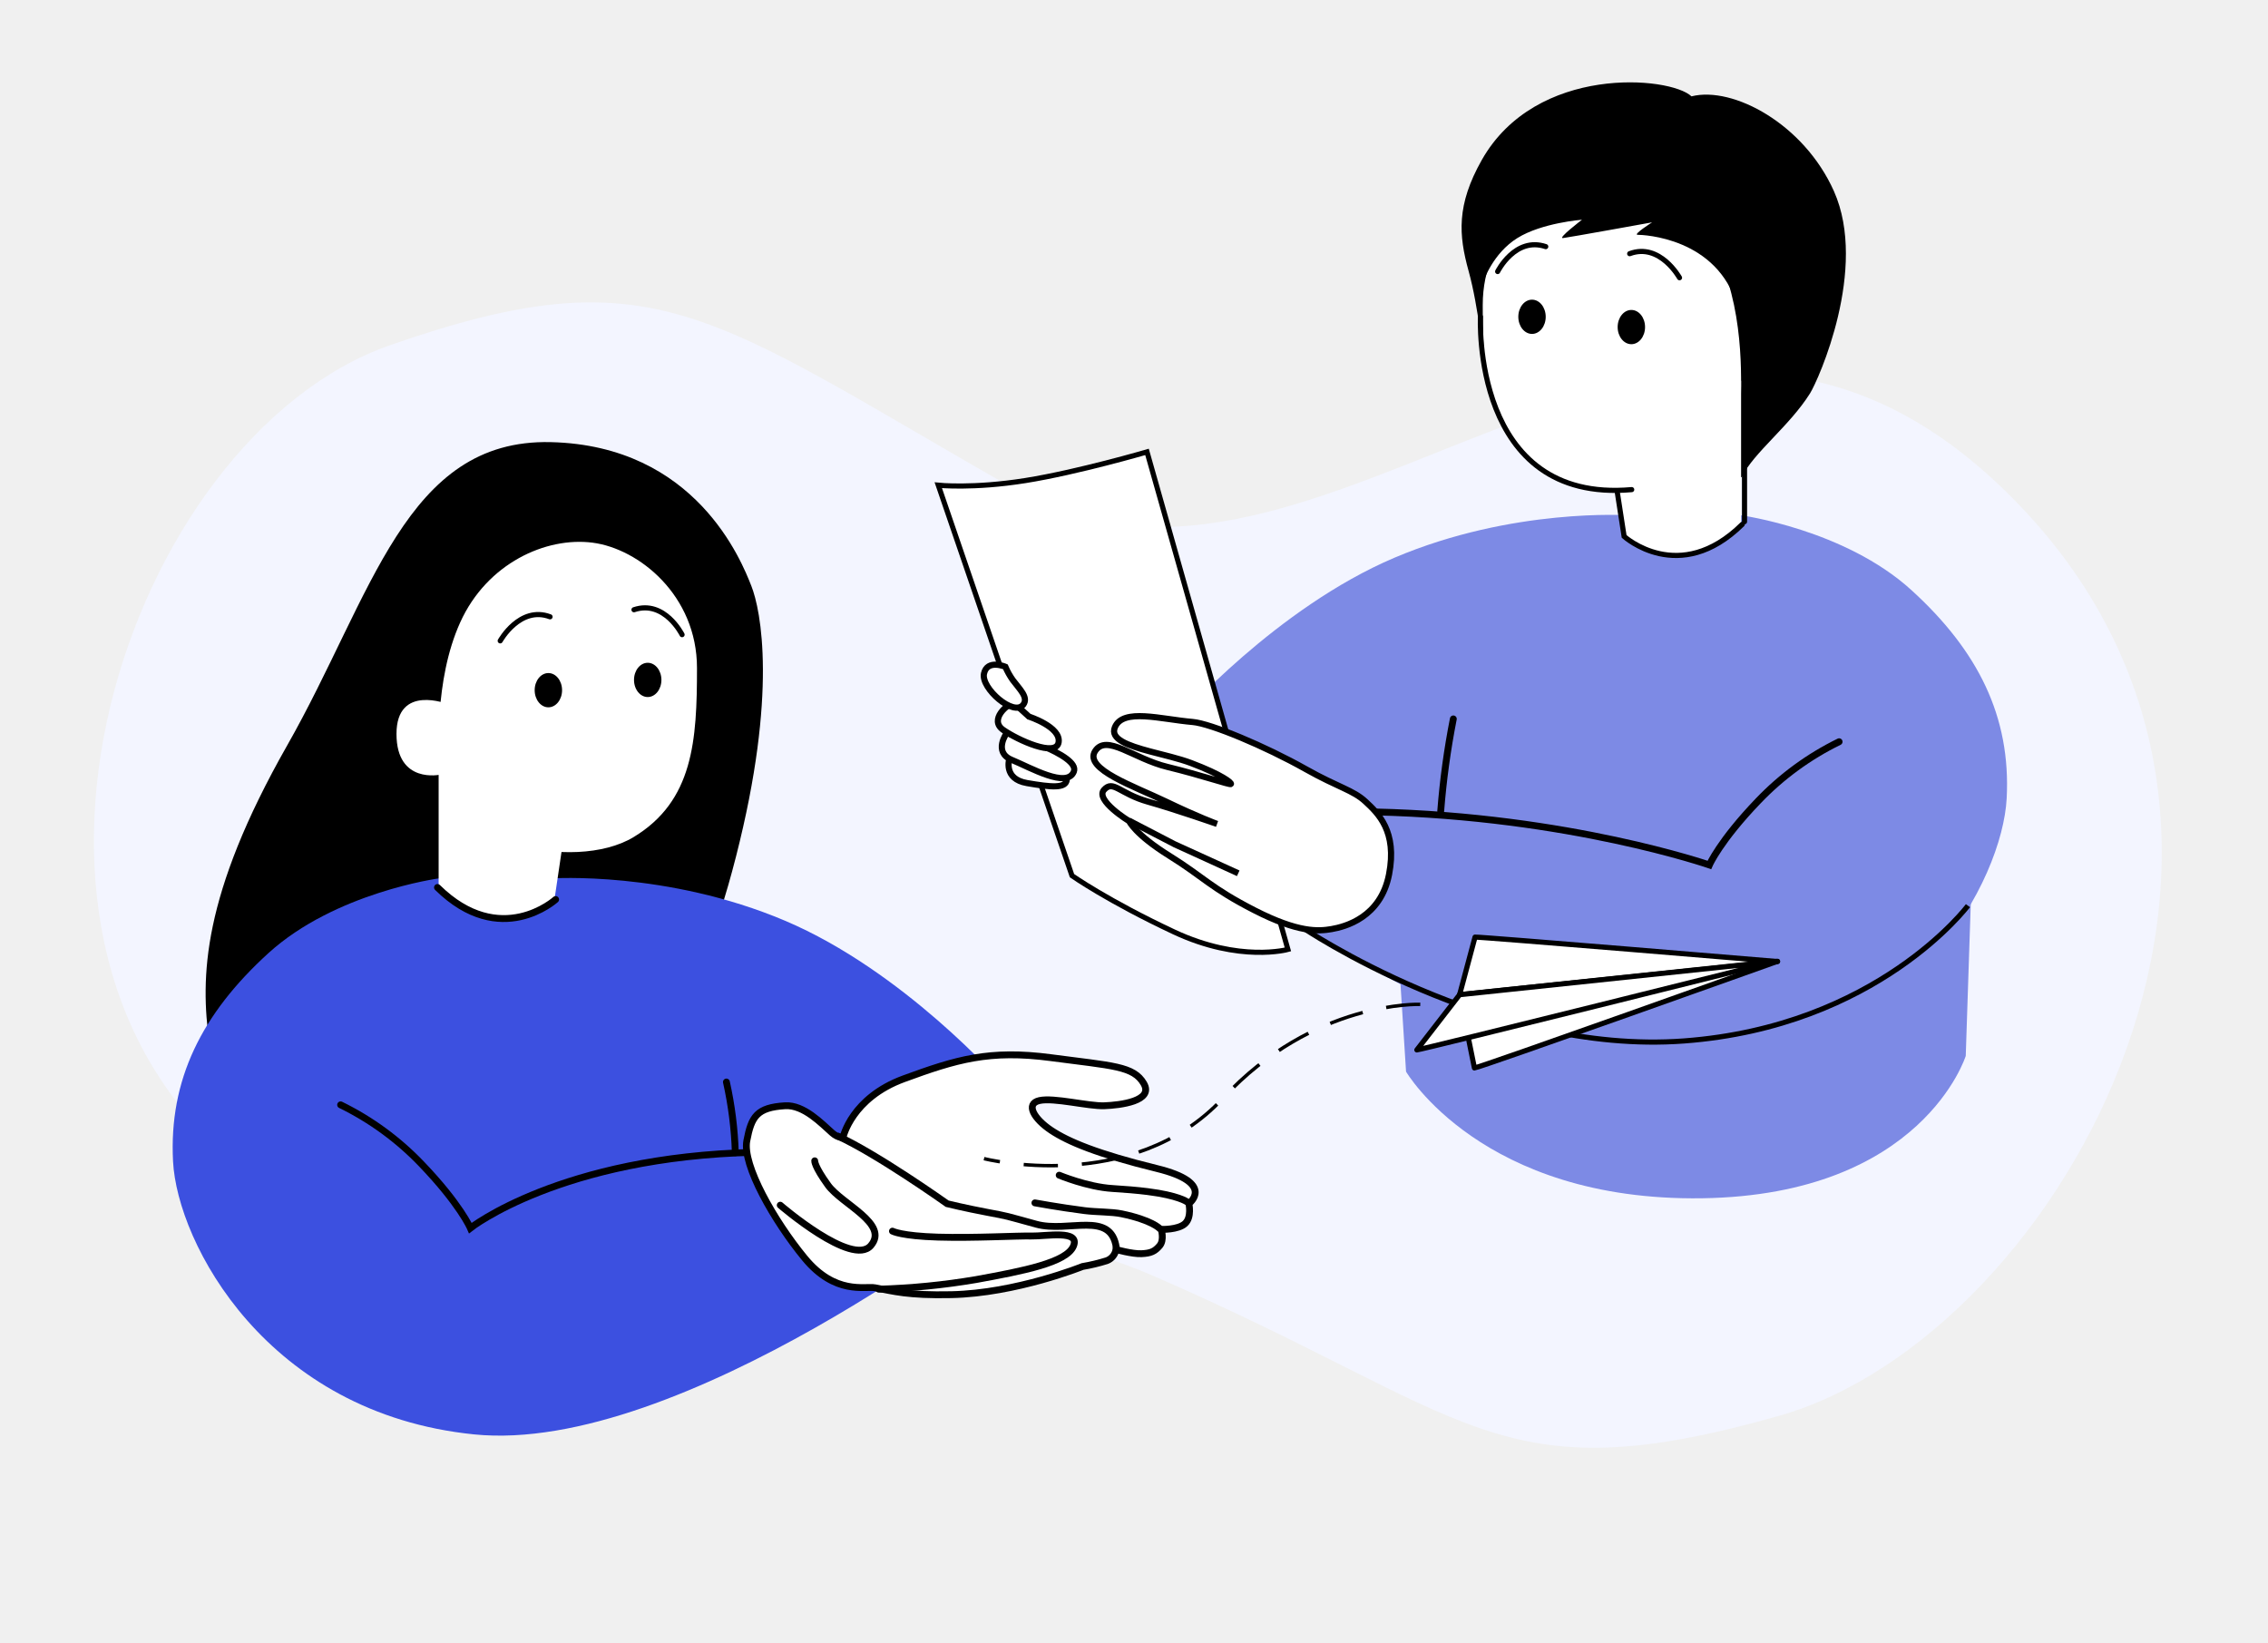
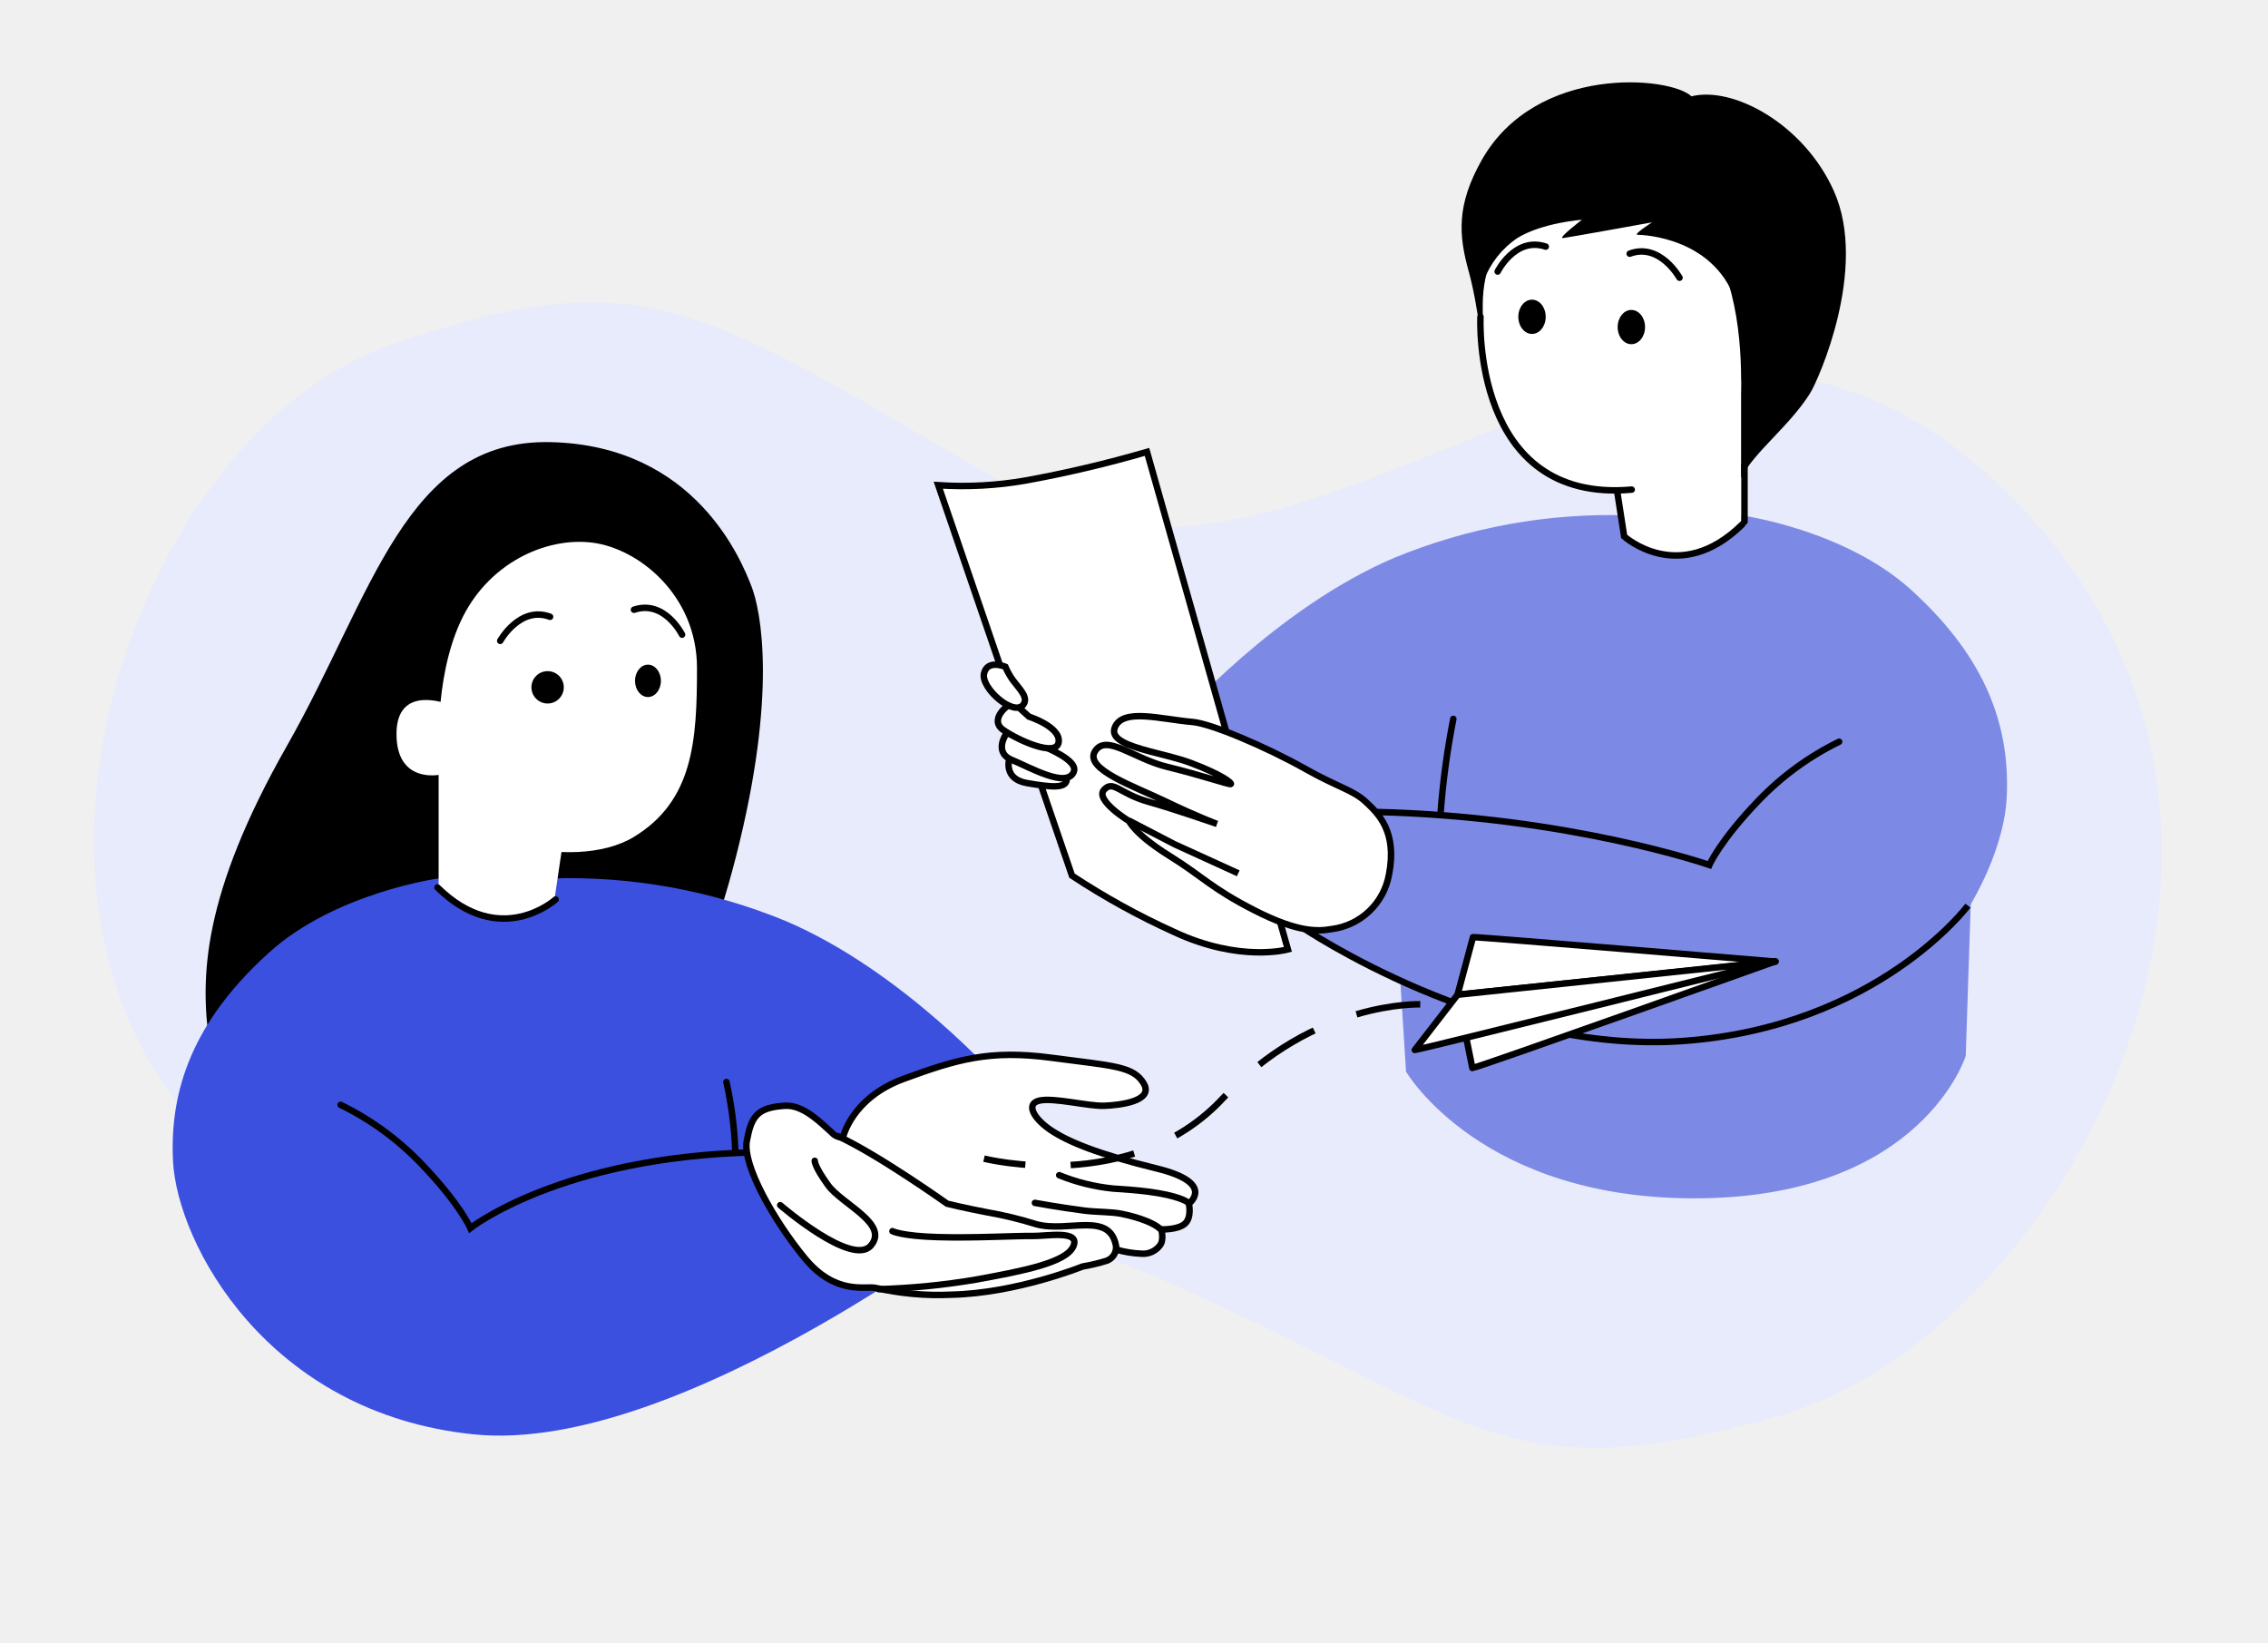
- <svg xmlns="http://www.w3.org/2000/svg" width="662.094" height="479.555" viewBox="0 0 662.094 479.555">
+ <svg xmlns="http://www.w3.org/2000/svg" width="350.323" height="253.739" viewBox="0 0 350.323 253.739">
  <g id="image" transform="translate(-628.914 -300.522)">
-     <path id="background" d="M1034.391,406.242c-99.416-27.971-118.638-41.439-186.932,3.276S766.7,610.069,864.127,653.246s164.254-50.854,265.336-33.953,112.333,38.178,186.915-4.54,119.6-208.205-1.836-278.361S1133.807,434.213,1034.391,406.242Z" transform="translate(19.654 -201.11) rotate(14)" fill="#f3f5ff" />
-     <g id="남자" transform="translate(916.324 323.572)">
-       <path id="패스_262" data-name="패스 262" d="M1109.233,565.522l2.145,33.824s22.107,37.92,86.447,36.971,76.948-41.562,76.948-41.562l2.251-68.428Z" transform="translate(-988.324 -309.572)" fill="#7d8ae5" />
-       <path id="hair" d="M145.951,1810.213c-7.414,13.13-6.718,21.931-3.841,32.326,3.113,11.252,3.723,23.74,5.138,25.54,17.388,22.111,51.114,42.382,74.633,34.64,3.426-7.1,13.925-14.851,19.914-24.409,2.447-3.905,17.044-36.49,6.968-59.048-8.746-19.581-29.426-30.707-41.571-27.663C200.941,1785.7,161.759,1782.216,145.951,1810.213Z" transform="translate(-0.807 -1786.525)" />
-       <path id="패스_235" data-name="패스 235" d="M71.839,933.311s30.223,4.092,49.71,21.822,29.073,37,27.822,60.81-27.323,73.494-87.8,79.656-153.7-66.722-153.7-66.722l-29.338-41.6,29.338,5.23s28.257-32.174,62.81-46.831S38.93,933.311,38.93,933.311Z" transform="translate(149.025 -805.933)" fill="#7d8ae5" />
-       <path id="패스_233" data-name="패스 233" d="M-110.024,1252.383c-13.576,1.753-30.485,15.415-30.485,36.581s1.049,38.816,18.513,49.369,56.774,1.358,56.774-19.5c0-4.5,1.583-26.077-6.171-43.2C-79.211,1258.372-96.447,1250.63-110.024,1252.383Z" transform="translate(285.953 -1223.017)" fill="#fff" />
-       <path id="arm-line" d="M275.78,1951.935a83.279,83.279,0,0,0-23.549,17.2c-11.333,11.8-14.329,18.775-14.329,18.775s-40.9-14.177-97.53-15.474" transform="translate(-26.301 -1758.46)" fill="none" stroke="#000" stroke-linecap="round" stroke-width="2" />
-       <path id="패스_234" data-name="패스 234" d="M-15.372,904.83v41.206S-18.839,954.2-31.4,955.66s-17.77-5.286-17.77-5.286l-4.339-29.285Z" transform="translate(236.236 -816.748)" fill="#fff" />
-       <path id="패스_246" data-name="패스 246" d="M-811.809,1241.337a232.527,232.527,0,0,0-3.682,26.928" transform="translate(948.666 -1054.528)" fill="none" stroke="#000" stroke-linecap="round" stroke-width="2" />
-       <path id="패스_249" data-name="패스 249" d="M34.648.125C14.452,16.206,0,0,0,0L-.625-12.993" transform="matrix(0.995, -0.105, 0.105, 0.995, 186.717, 133.535)" fill="none" stroke="#000" stroke-linecap="round" stroke-width="1.5" />
-       <path id="패스_253" data-name="패스 253" d="M0,0S8.639,8.049,16.007,2.182" transform="matrix(-0.951, -0.309, 0.309, -0.951, 202.889, 58.024)" fill="none" stroke="#000" stroke-linecap="round" stroke-width="1.5" />
-       <path id="패스_254" data-name="패스 254" d="M0,4.2S8.312-3.7,15.681,2.168" transform="translate(148.361 52.268) rotate(-20)" fill="none" stroke="#000" stroke-linecap="round" stroke-width="1.5" />
-       <ellipse id="타원_15" data-name="타원 15" cx="4" cy="5" rx="4" ry="5" transform="translate(184.829 67.428)" />
-       <ellipse id="타원_16" data-name="타원 16" cx="4" cy="5" rx="4" ry="5" transform="translate(155.829 64.428)" />
-       <path id="패스_259" data-name="패스 259" d="M219.753,66.344c-5.739-20.086-27.547-20.851-29.077-20.851s4.209-3.635,4.209-3.635-24.295,4.4-26.016,4.591,5.548-5.356,5.548-5.356-11.7.883-18.874,5.356S145.7,58.986,145.7,58.986c-.574,0,4.419-15.79,4.419-15.79s9.565-24.869,40.555-16.069S219.753,66.344,219.753,66.344Z" />
-       <path id="패스_260" data-name="패스 260" d="M220.864,113.6v16.642" transform="translate(1 -1)" fill="none" stroke="#000" stroke-linecap="round" stroke-width="1.5" />
-       <path id="패스_261" data-name="패스 261" d="M144.78,69.428s-2.673,54.589,44.151,50.449" fill="none" stroke="#000" stroke-linecap="round" stroke-width="1.5" />
-       <path id="패스_263" data-name="패스 263" d="M92.487,247.5s55.083,37.527,111.662,33.325,82.939-39.492,82.939-39.492" fill="none" stroke="#000" stroke-width="1.5" />
-       <path id="패스_270" data-name="패스 270" d="M2326.491,1203.571s10.2,1.067,25.43-1.365,35.5-8.363,35.5-8.363l41.131,145.238s-13.995,3.925-33.28-5.12-29.75-16.415-29.75-16.415Z" transform="translate(-2339.986 -1084.974)" fill="#fff" stroke="#000" stroke-width="1.5" />
-       <g id="손" transform="translate(-0.219 170.986)">
-         <path id="패스_267" data-name="패스 267" d="M2392.386,1480.679s-1.893,5.869,5.148,7.079,11.438,1.647,11.617-1.042S2392.386,1480.679,2392.386,1480.679Z" transform="translate(-2384.92 -1453.201)" fill="#fff" stroke="#000" stroke-width="1.8" />
-         <path id="패스_266" data-name="패스 266" d="M2387.29,1456.576s-4.052,5.549,1.469,7.833,16.1,8.4,18.114,3.454S2387.29,1456.576,2387.29,1456.576Z" transform="translate(-2380.589 -1436.626)" fill="#fff" stroke="#000" stroke-width="1.8" />
-         <path id="패스_265" data-name="패스 265" d="M2386.894,1428.583c-1.883.1-7.4,4.876-3.187,7.822s15.481,8.1,16.188,3.615-8.666-7.49-8.666-7.49Z" transform="translate(-2378.045 -1417.377)" fill="#fff" stroke="#000" stroke-width="1.8" />
-         <path id="패스_264" data-name="패스 264" d="M2375.3,1393.32s-5.305-2.285-6.243,1.985,8.759,12.708,11.478,9.057c1.582-2.125-1.105-4.516-3.059-7.158A20.575,20.575,0,0,1,2375.3,1393.32Z" transform="translate(-2368.993 -1392.709)" fill="#fff" stroke="#000" stroke-width="1.8" />
-         <path id="패스_268" data-name="패스 268" d="M2550.915,1465.761c-3.637-3.379-7.984-4.16-17.37-9.447-12.024-6.773-27.835-13.353-33.093-13.8-9.321-.788-20.341-4.137-22.7,1.554-1.424,3.432,3.687,5.283,10.25,7.04,3.815,1.021,8.434,2.047,12.013,3.4,9.017,3.4,11.954,5.822,11.6,6.119s-8.6-2.593-18.51-4.989-17.841-9.812-21.137-4.595,11.45,10.246,20.726,14.718,14.879,6.513,14.879,6.513-11.864-4.159-20.175-6.513-10.125-6.443-12.824-3.434,7.341,9.135,7.341,9.135,1.7,3.86,11.73,10.1,12.035,9.367,24.865,15.931,18.621,6.146,22.513,5.478,14.31-3.353,16.764-15.956S2554.551,1469.139,2550.915,1465.761Z" transform="translate(-2439.476 -1425.792)" fill="#fff" stroke="#000" stroke-width="1.8" />
-         <path id="패스_269" data-name="패스 269" d="M2504.6,1538.372s13.223,6.883,13.361,6.929,18.566,8.467,18.566,8.467" transform="translate(-2462.242 -1492.873)" fill="none" stroke="#000" stroke-width="1.8" />
+     <path id="background" d="M127.385,46.1c-52.6-14.8-62.773-21.926-98.908,1.733S-14.252,153.949,37.3,176.795,124.2,149.887,177.689,158.83s59.437,20.2,98.9-2.4,63.284-110.164-.971-147.285S179.987,60.9,127.385,46.1Z" transform="translate(673.151 300.522) rotate(14)" fill="#e8ebfb" />
+     <g id="남자" transform="translate(773.846 313.241)">
+       <path id="패스_262" data-name="패스 262" d="M1109.233,547.066l1.135,17.9s11.7,20.064,45.74,19.562,40.714-21.991,40.714-21.991l1.191-36.206Z" transform="translate(-1038.118 -412.162)" fill="#7d8ae5" />
+       <path id="hair" d="M143.186,1799.524c-3.923,6.948-3.555,11.6-2.032,17.1,1.647,5.954,1.97,12.561,2.719,13.514,9.2,11.7,27.045,22.425,39.489,18.328,1.813-3.755,7.368-7.858,10.537-12.915,1.295-2.066,9.018-19.307,3.687-31.243-4.628-10.36-15.57-16.247-22-14.637C172.282,1786.552,151.55,1784.711,143.186,1799.524Z" transform="translate(-59.248 -1787.513)" />
+       <path id="패스_235" data-name="패스 235" d="M-19.188,933.25S-3.2,935.415,7.115,944.8,22.5,964.372,21.836,976.971s-14.457,38.887-46.458,42.147-81.325-35.3-81.325-35.3L-121.47,961.8l15.523,2.768S-91,947.549-72.713,939.793A87.731,87.731,0,0,1-36.6,933.25Z" transform="translate(143.19 -866.375)" fill="#7d8ae5" />
+       <path id="패스_233" data-name="패스 233" d="M-124.379,1252.269c-7.183.928-16.13,8.156-16.13,19.356s.555,20.538,9.8,26.122,30.04.718,30.04-10.318c0-2.38.838-13.8-3.265-22.856C-108.075,1255.438-117.2,1251.341-124.379,1252.269Z" transform="translate(224.606 -1237.254)" fill="#fff" />
+       <path id="arm-line" d="M212.019,1951.935a44.065,44.065,0,0,0-12.46,9.1c-6,6.242-7.582,9.934-7.582,9.934s-21.639-7.5-51.6-8.188" transform="translate(-72.875 -1850.087)" fill="none" stroke="#000" stroke-linecap="round" stroke-width="1" />
+       <path id="패스_234" data-name="패스 234" d="M-33.33,904.83v21.8s-1.835,4.32-8.481,5.093-9.4-2.8-9.4-2.8l-2.3-15.5Z" transform="translate(157.333 -858.747)" fill="#fff" />
+       <path id="패스_246" data-name="패스 246" d="M-813.543,1241.337a123.034,123.034,0,0,0-1.948,14.248" transform="translate(893.096 -1143.017)" fill="none" stroke="#000" stroke-linecap="round" stroke-width="1" />
+       <path id="패스_249" data-name="패스 249" d="M18.663,6.941C7.977,15.449.331,6.875.331,6.875L0,0" transform="matrix(0.995, -0.105, 0.105, 0.995, 104.888, 63.33)" fill="none" stroke="#000" stroke-linecap="round" stroke-width="1" />
+       <path id="패스_253" data-name="패스 253" d="M0,0S4.571,4.259,8.47,1.154" transform="matrix(-0.951, -0.309, 0.309, -0.951, 114.492, 30.179)" fill="none" stroke="#000" stroke-linecap="round" stroke-width="1" />
+       <path id="패스_254" data-name="패스 254" d="M0,2.224S4.4-1.958,8.3,1.147" transform="translate(85.64 27.133) rotate(-20)" fill="none" stroke="#000" stroke-linecap="round" stroke-width="1" />
+       <ellipse id="타원_15" data-name="타원 15" cx="2.116" cy="2.646" rx="2.116" ry="2.646" transform="translate(104.936 35.154)" />
+       <ellipse id="타원_16" data-name="타원 16" cx="2.116" cy="2.646" rx="2.116" ry="2.646" transform="translate(89.592 33.567)" />
+       <path id="패스_259" data-name="패스 259" d="M184.861,46.99c-3.037-10.628-14.575-11.033-15.385-11.033s2.227-1.923,2.227-1.923-12.855,2.328-13.766,2.429,2.935-2.834,2.935-2.834-6.189.467-9.987,2.834A13.73,13.73,0,0,0,145.68,43.1c-.3,0,2.338-8.355,2.338-8.355s5.061-13.159,21.458-8.5S184.861,46.99,184.861,46.99Z" transform="translate(-61.447 -12.409)" />
+       <path id="패스_260" data-name="패스 260" d="M220.864,113.6v8.806" transform="translate(-96.333 -54.545)" fill="none" stroke="#000" stroke-linecap="round" stroke-width="1" />
+       <path id="패스_261" data-name="패스 261" d="M144.767,69.428s-1.414,28.884,23.361,26.693" transform="translate(-61.022 -33.215)" fill="none" stroke="#000" stroke-linecap="round" stroke-width="1" />
+       <path id="패스_263" data-name="패스 263" d="M92.487,244.592s29.145,19.856,59.082,17.632,43.884-20.9,43.884-20.9" transform="translate(-36.411 -114.161)" fill="none" stroke="#000" stroke-width="1" />
+       <path id="패스_270" data-name="패스 270" d="M2326.491,1198.99a56.7,56.7,0,0,0,13.455-.722,187.73,187.73,0,0,0,18.783-4.425l21.763,76.848s-7.4,2.077-17.609-2.709a113.872,113.872,0,0,1-15.741-8.686Z" transform="translate(-2326.491 -1136.762)" fill="#fff" stroke="#000" stroke-width="1" />
+       <g id="손" transform="translate(7.024 89.949)">
+         <path id="패스_267" data-name="패스 267" d="M2392.277,1480.679s-1,3.105,2.724,3.745,6.052.871,6.147-.552S2392.277,1480.679,2392.277,1480.679Z" transform="translate(-2388.326 -1466.14)" fill="#fff" stroke="#000" stroke-width="1" />
+         <path id="패스_266" data-name="패스 266" d="M2386.615,1456.576s-2.144,2.936.778,4.145,8.519,4.447,9.584,1.828S2386.615,1456.576,2386.615,1456.576Z" transform="translate(-2383.069 -1446.02)" fill="#fff" stroke="#000" stroke-width="1" />
+         <path id="패스_265" data-name="패스 265" d="M2384.664,1428.583c-1,.051-3.917,2.58-1.686,4.139s8.192,4.287,8.565,1.913-4.585-3.963-4.585-3.963Z" transform="translate(-2379.982 -1422.654)" fill="#fff" stroke="#000" stroke-width="1" />
+         <path id="패스_264" data-name="패스 264" d="M2372.33,1393.032s-2.807-1.209-3.3,1.05,4.635,6.724,6.073,4.792c.837-1.124-.585-2.39-1.619-3.787A10.892,10.892,0,0,1,2372.33,1393.032Z" transform="translate(-2368.993 -1392.709)" fill="#fff" stroke="#000" stroke-width="1" />
+         <path id="패스_268" data-name="패스 268" d="M2513.516,1454.016c-1.924-1.788-4.225-2.2-9.191-5-6.362-3.584-14.728-7.065-17.51-7.3-4.932-.417-10.762-2.189-12.012.822-.753,1.816,1.95,2.8,5.424,3.725,2.019.54,4.462,1.083,6.356,1.8,4.771,1.8,6.325,3.081,6.136,3.238s-4.55-1.372-9.794-2.64-9.439-5.192-11.184-2.431,6.058,5.421,10.966,7.788,7.873,3.446,7.873,3.446-6.278-2.2-10.675-3.446-5.357-3.409-6.786-1.817,3.884,4.833,3.884,4.833.9,2.042,6.206,5.344,6.368,4.956,13.156,8.429,9.853,3.252,11.912,2.9a10.325,10.325,0,0,0,8.87-8.442C2518.448,1458.593,2515.44,1455.8,2513.516,1454.016Z" transform="translate(-2454.552 -1432.869)" fill="#fff" stroke="#000" stroke-width="1" />
+         <path id="패스_269" data-name="패스 269" d="M2504.6,1538.372s7,3.642,7.07,3.666,9.823,4.48,9.823,4.48" transform="translate(-2482.188 -1514.298)" fill="none" stroke="#000" stroke-width="1" />
      </g>
    </g>
-     <g id="여자" transform="translate(1615 -667)">
-       <path id="hair-2" data-name="hair" d="M150.813,1875.079c24.918-43.818,34.509-89.533,76.946-88.538s55.742,34.843,58.556,41.977,7.681,31.4-4.461,78.936-23.967,53.507-62.409,67.1-88.691,6.294-91.357-12.738S125.9,1918.9,150.813,1875.079Z" transform="translate(-1053.063 -689.953)" />
-       <path id="패스_235-2" data-name="패스 235" d="M-32.035,933.311s-30.223,4.092-49.71,21.822-29.073,37-27.822,60.81,27.323,73.494,87.8,79.656,153.7-66.722,153.7-66.722l17.543-10.7-17.543-25.672s-28.257-32.174-62.81-46.831S.874,933.311.874,933.311Z" transform="translate(-826 290.639)" fill="#3c50e0" />
-       <path id="패스_233-2" data-name="패스 233" d="M-95.574,1252.383c13.576,1.753,30.485,15.415,30.485,36.581s-1.049,38.816-18.513,49.369-56.774,1.358-56.774-19.5c0-4.5-1.583-26.077,6.171-43.2C-126.387,1258.372-109.15,1250.63-95.574,1252.383Z" transform="translate(-717.526 -126.445)" fill="#fff" />
-       <path id="arm-line-2" data-name="arm-line" d="M154.885,1951.935a83.279,83.279,0,0,1,23.549,17.2c11.333,11.8,14.329,18.775,14.329,18.775s26.385-20.824,83.018-22.122" transform="translate(-1041.535 -661.888)" fill="none" stroke="#000" stroke-linecap="round" stroke-width="2" />
-       <path id="패스_234-2" data-name="패스 234" d="M-53.509,904.83v41.206s3.468,8.164,16.029,9.625,17.77-5.286,17.77-5.286l4.339-29.285Z" transform="translate(-804.526 279.824)" fill="#fff" />
-       <g id="그룹_1" data-name="그룹 1" transform="translate(-870.339 1171.858)">
-         <path id="패스_236" data-name="패스 236" d="M-792.762,1519.015c-1.333,7.064,7.966,23.408,16.9,34.258s17.6,8.114,20.536,8.659c5.372,1,9.537,2.277,22.264,2.009,18.967-.4,38.3-8.22,38.3-8.22a53.059,53.059,0,0,0,7.118-1.712,4.209,4.209,0,0,0,2.651-3.254s4.722,1.346,7.452,1.224,3.913-.682,5.308-2.335.455-4.762.455-4.762,4.941.176,6.958-1.7,1.11-5.818,1.11-5.818,8.008-6.006-9.342-10.252-25.884-7.826-30.878-11.158-7.613-7.738-3.4-8.679,14.256,1.685,18.92,1.517,14.527-1.368,11.533-6.491-9-5.139-27.056-7.538-27.742.559-42.986,6.149-17.735,17.041-17.735,17.041-1.379.359-3.178-1.23c-3.04-2.688-8.284-8.259-13.738-7.93C-789.83,1509.286-791.429,1511.951-792.762,1519.015Z" transform="translate(895.032 -1390.34)" fill="#fff" stroke="#000" stroke-linecap="round" stroke-width="2" />
-         <path id="패스_237" data-name="패스 237" d="M-869.962,1151.161s-15.082-6.1-15.082,8.664,12.836,11.873,12.836,11.873Z" transform="translate(885.044 -1149.914)" fill="#fff" />
-         <path id="패스_239" data-name="패스 239" d="M-778.7,1550.29s21.017,18.146,26.451,11.79-8.458-12.046-12.508-17.633-3.88-7.106-3.88-7.106" transform="translate(890.729 -1402.812)" fill="none" stroke="#000" stroke-linecap="round" stroke-width="2" />
-         <path id="패스_240" data-name="패스 240" d="M-753.851,1528.081c11.7,5.27,32.213,19.865,32.213,19.865s5.147,1.271,11.657,2.5,4.921.9,14.353,3.486,21.837-4.1,23.375,6.869" transform="translate(882.395 -1400.897)" fill="none" stroke="#000" stroke-width="2" />
-         <path id="패스_241" data-name="패스 241" d="M-733.428,1567.806s2.614,1.435,13.328,1.743,23.083-.425,27.286-.323,14.215-1.9,12.236,2.916-14.581,7.279-28.461,9.8a203.992,203.992,0,0,1-28.388,2.8" transform="translate(878.212 -1412.748)" fill="none" stroke="#000" stroke-linecap="round" stroke-width="2" />
-         <path id="패스_242" data-name="패스 242" d="M-661.821,1544.362s8.22,3.431,15.522,3.883c3.522.218,7.2.508,10.282.9,8.971,1.128,11.482,2.973,11.482,2.973" transform="translate(855.283 -1405.638)" fill="none" stroke="#000" stroke-linecap="round" stroke-width="2" />
-         <path id="패스_243" data-name="패스 243" d="M-672,1555.959s7.1,1.313,14.528,2.264c3.415.438,7.844.318,10.8.933,8.863,1.847,11.062,4.265,11.062,4.265" transform="translate(858.371 -1409.155)" fill="none" stroke="#000" stroke-linecap="round" stroke-width="2" />
+     <g id="여자" transform="translate(655.587 368.804)">
+       <path id="hair-2" data-name="hair" d="M139.6,1833.38c13.184-23.185,18.259-47.373,40.713-46.846s29.494,18.436,30.983,22.21,4.064,16.615-2.36,41.766-12.681,28.311-33.021,35.5-46.928,3.331-48.338-6.74S126.418,1856.565,139.6,1833.38Z" transform="translate(-121.916 -1786.525)" />
+       <path id="패스_235-2" data-name="패스 235" d="M-68.6,933.25s-15.991,2.165-26.3,11.546-15.383,19.576-14.721,32.175,14.457,38.887,46.458,42.147,81.325-35.3,81.325-35.3l9.282-5.659-9.282-13.583S3.213,947.549-15.069,939.793a87.731,87.731,0,0,0-36.113-6.544Z" transform="translate(109.676 -865.852)" fill="#3c50e0" />
+       <path id="패스_233-2" data-name="패스 233" d="M-116.733,1252.269c7.183.928,16.13,8.156,16.13,19.356s-.555,20.538-9.8,26.122-30.04.718-30.04-10.318c0-2.38-.838-13.8,3.265-22.856C-133.037,1255.438-123.917,1251.341-116.733,1252.269Z" transform="translate(181.59 -1236.731)" fill="#fff" />
+       <path id="arm-line-2" data-name="arm-line" d="M154.885,1951.935a44.065,44.065,0,0,1,12.46,9.1c6,6.242,7.582,9.934,7.582,9.934s13.961-11.019,43.926-11.7" transform="translate(-128.945 -1849.565)" fill="none" stroke="#000" stroke-linecap="round" stroke-width="1" />
+       <path id="패스_234-2" data-name="패스 234" d="M-53.509,904.83v21.8s1.835,4.32,8.481,5.093,9.4-2.8,9.4-2.8l2.3-15.5Z" transform="translate(94.59 -858.225)" fill="#fff" />
+       <g id="그룹_1" data-name="그룹 1" transform="translate(34.57 39.835)">
+         <path id="패스_236" data-name="패스 236" d="M-792.822,1507.2c-.705,3.737,4.215,12.385,8.944,18.126s9.31,4.293,10.866,4.582a43.387,43.387,0,0,0,11.78,1.063c10.036-.211,20.264-4.349,20.264-4.349a28.074,28.074,0,0,0,3.766-.906,2.227,2.227,0,0,0,1.4-1.722,16.683,16.683,0,0,0,3.943.648,3.235,3.235,0,0,0,2.809-1.236c.738-.875.241-2.52.241-2.52s2.614.093,3.682-.9.587-3.078.587-3.078,4.237-3.177-4.943-5.424-13.7-4.141-16.338-5.9-4.028-4.094-1.8-4.592,7.543.892,10.011.8,7.686-.724,6.1-3.434-4.762-2.719-14.316-3.989-14.678.3-22.745,3.254-9.384,9.016-9.384,9.016a1.989,1.989,0,0,1-1.682-.651c-1.608-1.422-4.383-4.37-7.269-4.2C-791.271,1502.049-792.117,1503.46-792.822,1507.2Z" transform="translate(846.935 -1439.114)" fill="#fff" stroke="#000" stroke-linecap="round" stroke-width="1" />
+         <path id="패스_237" data-name="패스 237" d="M-877.064,1150.574s-7.98-3.226-7.98,4.584,6.792,6.282,6.792,6.282Z" transform="translate(885.044 -1149.914)" fill="#fff" />
+         <path id="패스_239" data-name="패스 239" d="M-778.7,1544.192s11.12,9.6,14,6.238-4.475-6.374-6.618-9.33-2.053-3.76-2.053-3.76" transform="translate(837.975 -1466.16)" fill="none" stroke="#000" stroke-linecap="round" stroke-width="1" />
+         <path id="패스_240" data-name="패스 240" d="M-753.851,1528.081c6.193,2.788,17.044,10.511,17.044,10.511s2.723.673,6.168,1.324a59.5,59.5,0,0,1,7.594,1.844c4.991,1.37,11.554-2.17,12.368,3.634" transform="translate(821.866 -1460.786)" fill="none" stroke="#000" stroke-width="1" />
+         <path id="패스_241" data-name="패스 241" d="M-735.312,1567.806s1.383.759,7.052.922,12.214-.225,14.438-.171,7.521-1.006,6.474,1.543-7.715,3.852-15.059,5.187a107.948,107.948,0,0,1-15.021,1.481" transform="translate(811.919 -1485.762)" fill="none" stroke="#000" stroke-linecap="round" stroke-width="1" />
+         <path id="패스_242" data-name="패스 242" d="M-661.821,1544.362a30.174,30.174,0,0,0,8.213,2.055c1.863.115,3.807.269,5.44.474,4.747.6,6.076,1.573,6.076,1.573" transform="translate(764.184 -1470.961)" fill="none" stroke="#000" stroke-linecap="round" stroke-width="1" />
+         <path id="패스_243" data-name="패스 243" d="M-672,1555.959s3.758.694,7.687,1.2c1.807.231,4.15.168,5.712.494,4.69.977,5.853,2.256,5.853,2.256" transform="translate(770.614 -1478.283)" fill="none" stroke="#000" stroke-linecap="round" stroke-width="1" />
      </g>
-       <path id="패스_246-2" data-name="패스 246" d="M-814.408,1241.337a110.288,110.288,0,0,1,2.6,20.63" transform="translate(40.381 42.044)" fill="none" stroke="#000" stroke-linecap="round" stroke-width="2" />
-       <path id="패스_249-2" data-name="패스 249" d="M0,7.24S14.452-8.966,34.648,7.115" transform="matrix(-0.995, -0.105, 0.105, -0.995, -824.645, 1237.307)" fill="none" stroke="#000" stroke-linecap="round" stroke-width="2" />
-       <path id="패스_253-2" data-name="패스 253" d="M0,2.641S8.639-5.408,16.007.46" transform="translate(-840.876 1152.084) rotate(-18)" fill="none" stroke="#000" stroke-linecap="round" stroke-width="1.5" />
-       <path id="패스_254-2" data-name="패스 254" d="M0,0S8.312,7.9,15.681,2.036" transform="translate(-786.969 1152.79) rotate(-160)" fill="none" stroke="#000" stroke-linecap="round" stroke-width="1.5" />
-       <ellipse id="타원_15-2" data-name="타원 15" cx="4" cy="5" rx="4" ry="5" transform="translate(-830 1164)" />
-       <ellipse id="타원_16-2" data-name="타원 16" cx="4" cy="5" rx="4" ry="5" transform="translate(-801 1161)" />
+       <path id="패스_246-2" data-name="패스 246" d="M-814.408,1241.337a58.36,58.36,0,0,1,1.375,10.916" transform="translate(899.939 -1142.494)" fill="none" stroke="#000" stroke-linecap="round" stroke-width="1" />
+       <path id="패스_249-2" data-name="패스 249" d="M0,3.831s7.647-8.575,18.333-.066" transform="matrix(-0.995, -0.105, 0.105, -0.995, 58.748, 74.465)" fill="none" stroke="#000" stroke-linecap="round" stroke-width="1" />
+       <path id="패스_253-2" data-name="패스 253" d="M0,2.288S4.571-1.971,8.47,1.133" transform="translate(49.885 28.526) rotate(-18)" fill="none" stroke="#000" stroke-linecap="round" stroke-width="1" />
+       <path id="패스_254-2" data-name="패스 254" d="M0,0S4.4,4.182,8.3,1.077" transform="translate(78.683 29.746) rotate(-160)" fill="none" stroke="#000" stroke-linecap="round" stroke-width="1" />
+       <circle id="타원_15-2" data-name="타원 15" cx="2.5" cy="2.5" r="2.5" transform="translate(55.413 35.38)" />
+       <ellipse id="타원_16-2" data-name="타원 16" cx="2" cy="2.5" rx="2" ry="2.5" transform="translate(71.413 34.38)" />
    </g>
-     <g id="종이비행기" transform="translate(-49 35)">
-       <g id="그룹_5" data-name="그룹 5" transform="matrix(0.998, -0.07, 0.07, 0.998, -15.149, 63.612)">
-         <path id="패스_257" data-name="패스 257" d="M1167.306,607.745c1.653,0,90.409-24.855,90.409-24.855l-93.229,3.233Z" transform="translate(-83 -17)" fill="#fff" stroke="#000" stroke-linecap="round" stroke-linejoin="round" stroke-width="1.5" />
-         <path id="패스_255" data-name="패스 255" d="M1170.152,569.677c1.639,0,87.563,13.287,87.563,13.287l-65.81,2.23-27.42.929Z" transform="translate(-83 -17)" fill="#fff" stroke="#000" stroke-linecap="round" stroke-linejoin="round" stroke-width="1.5" />
-         <path id="패스_256" data-name="패스 256" d="M1150.915,601.321c1.639,0,106.032-18.431,106.032-18.431l-92.461,3.233Z" transform="translate(-83 -17)" fill="#fff" stroke="#000" stroke-linecap="round" stroke-linejoin="round" stroke-width="1.5" />
+     <g id="종이비행기" transform="translate(780.909 442.047)">
+       <g id="그룹_5" data-name="그룹 5" transform="matrix(0.998, -0.07, 0.07, 0.998, 65.366, 3.942)">
+         <path id="패스_257" data-name="패스 257" d="M1.492,13.151C2.367,13.151,49.329,0,49.329,0L0,1.711Z" transform="translate(7.181 6.991)" fill="#fff" stroke="#000" stroke-linecap="round" stroke-linejoin="round" stroke-width="1" />
+         <path id="패스_255" data-name="패스 255" d="M3,0c.867,0,46.331,7.03,46.331,7.03L14.508,8.21,0,8.7Z" transform="translate(7.181 0)" fill="#fff" stroke="#000" stroke-linecap="round" stroke-linejoin="round" stroke-width="1" />
+         <path id="패스_256" data-name="패스 256" d="M0,9.752C.867,9.752,56.1,0,56.1,0L7.181,1.711Z" transform="translate(0 6.991)" fill="#fff" stroke="#000" stroke-linecap="round" stroke-linejoin="round" stroke-width="1" />
      </g>
-       <path id="패스_258" data-name="패스 258" d="M1175.522,575.711s-31.1-1.189-57.578,27.391-69.766,17.652-69.766,17.652" transform="translate(-83 -17)" fill="none" stroke="#000" stroke-width="1" stroke-dasharray="10 7" />
+       <path id="패스_258" data-name="패스 258" d="M1115.557,575.707s-16.456-.629-30.465,14.493-36.914,9.34-36.914,9.34" transform="translate(-1048.177 -562.103)" fill="none" stroke="#000" stroke-width="1" stroke-dasharray="10 7" />
    </g>
  </g>
</svg>
